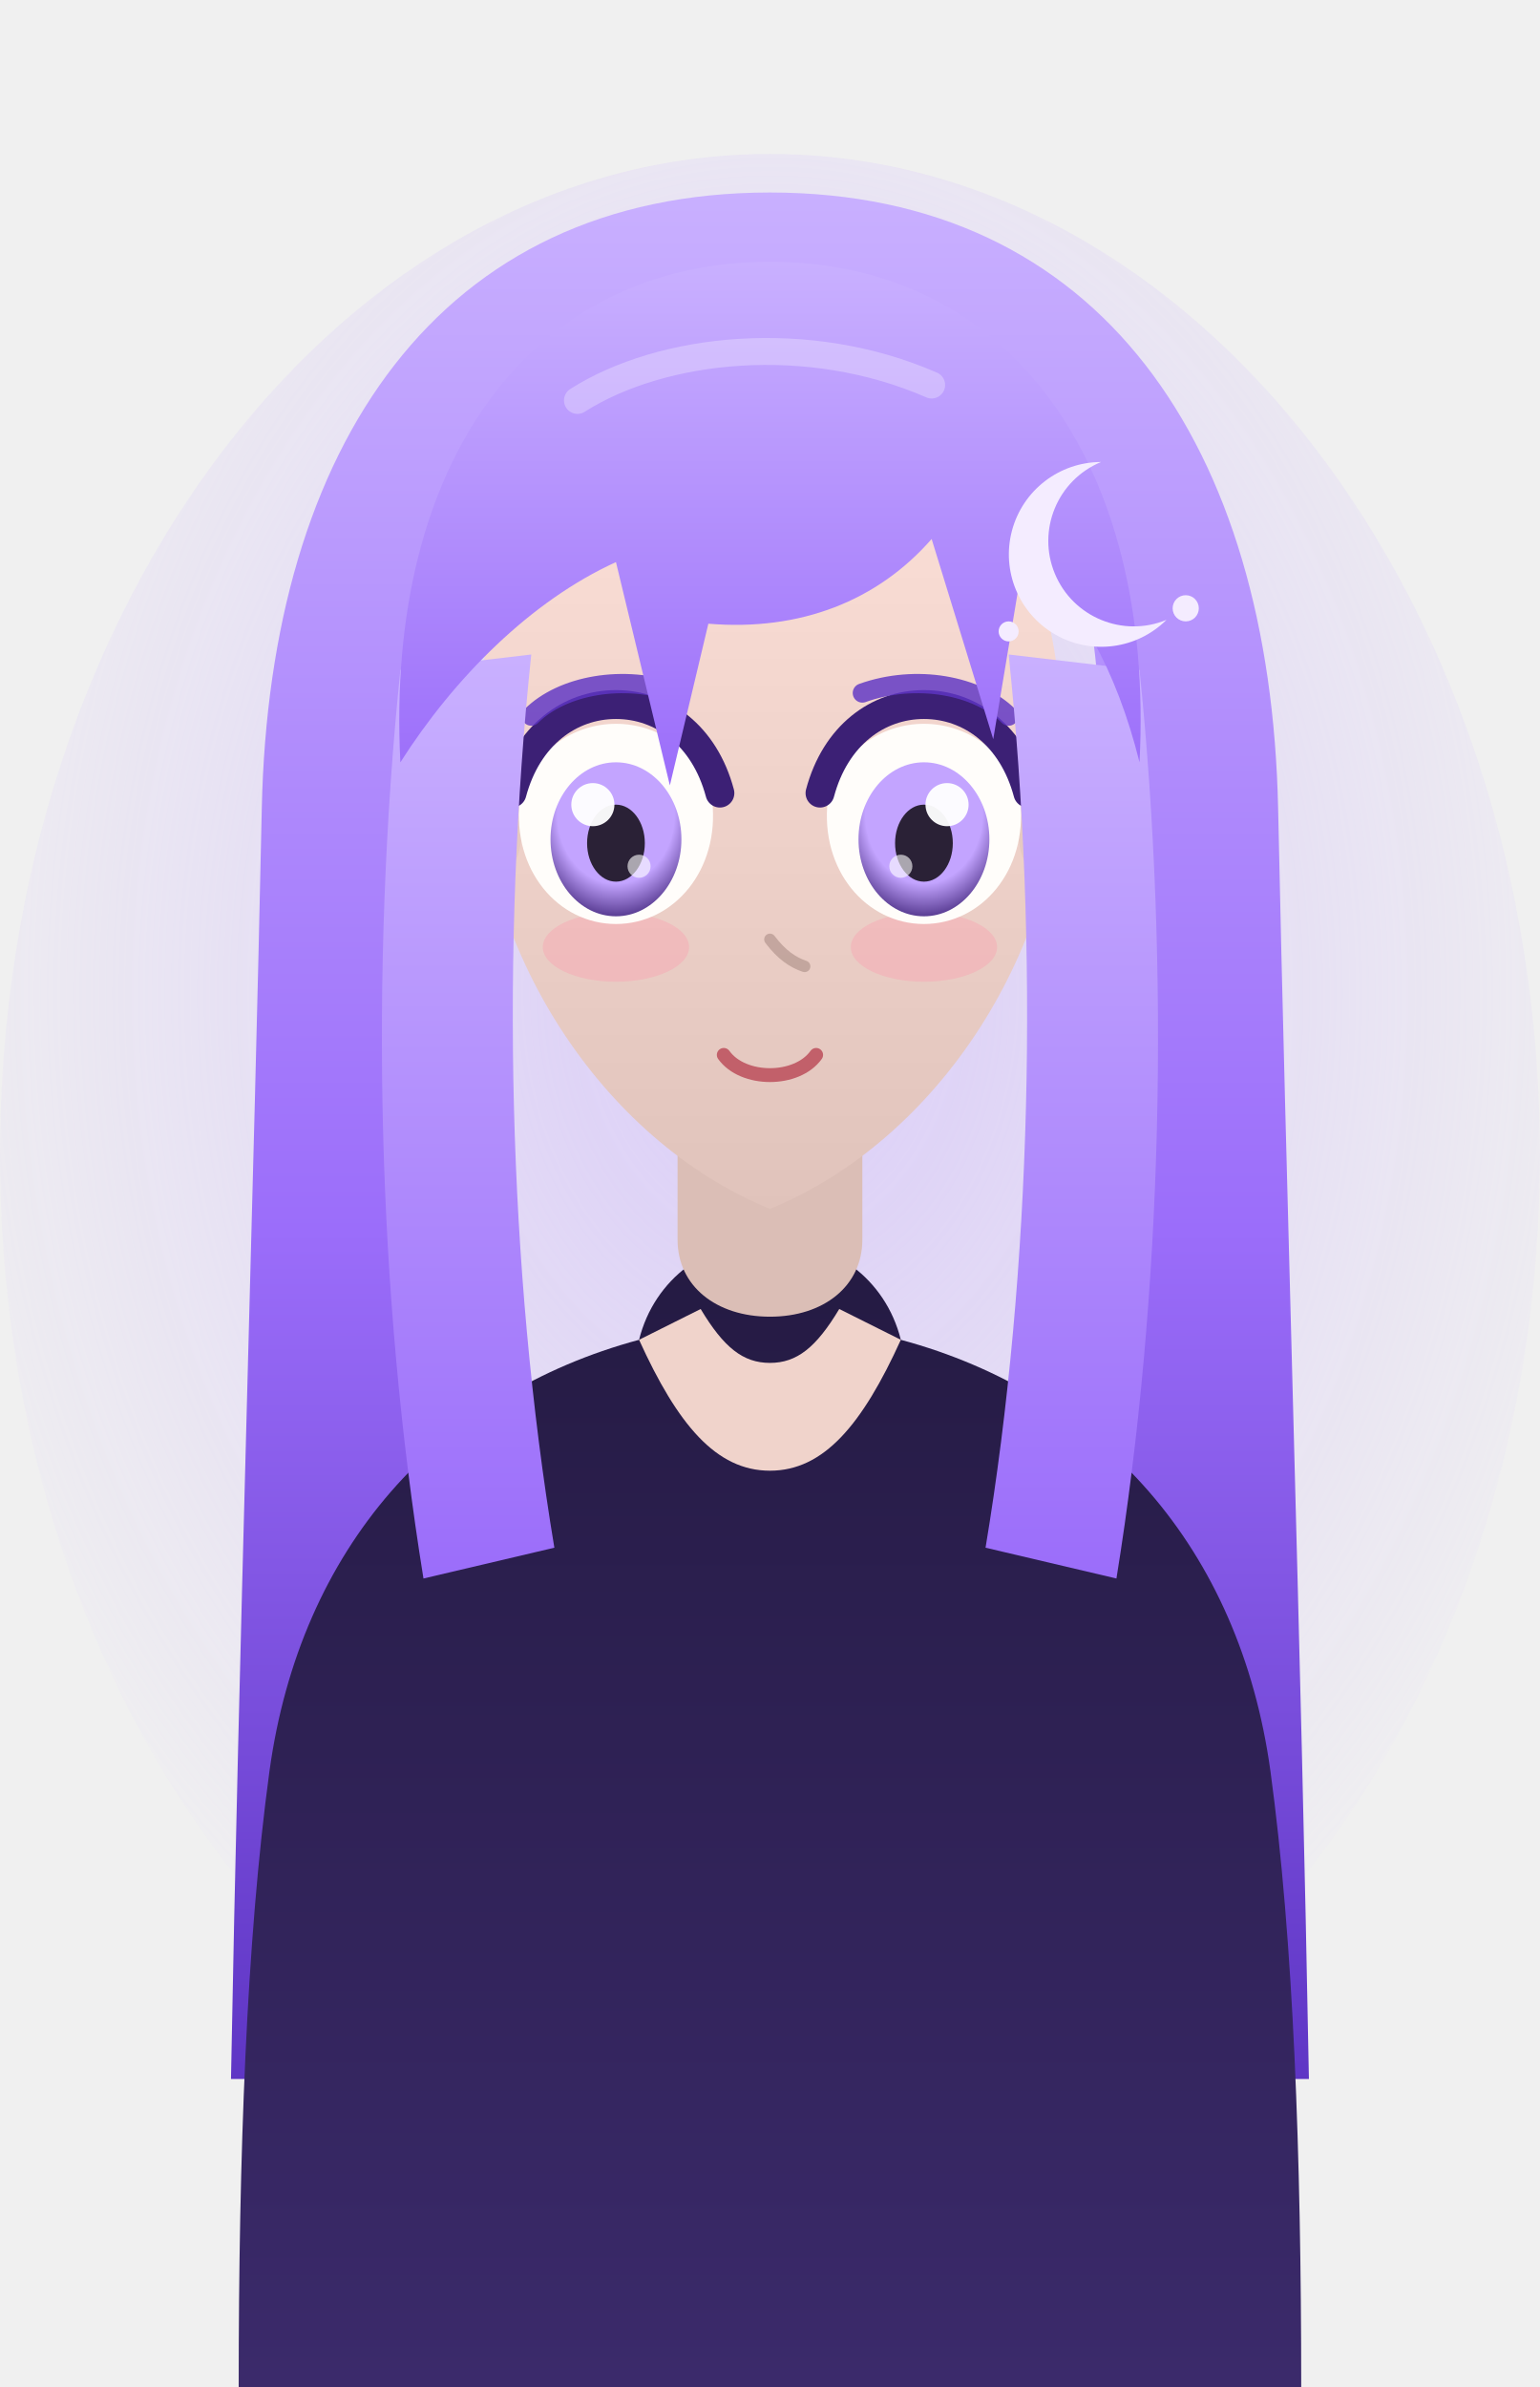
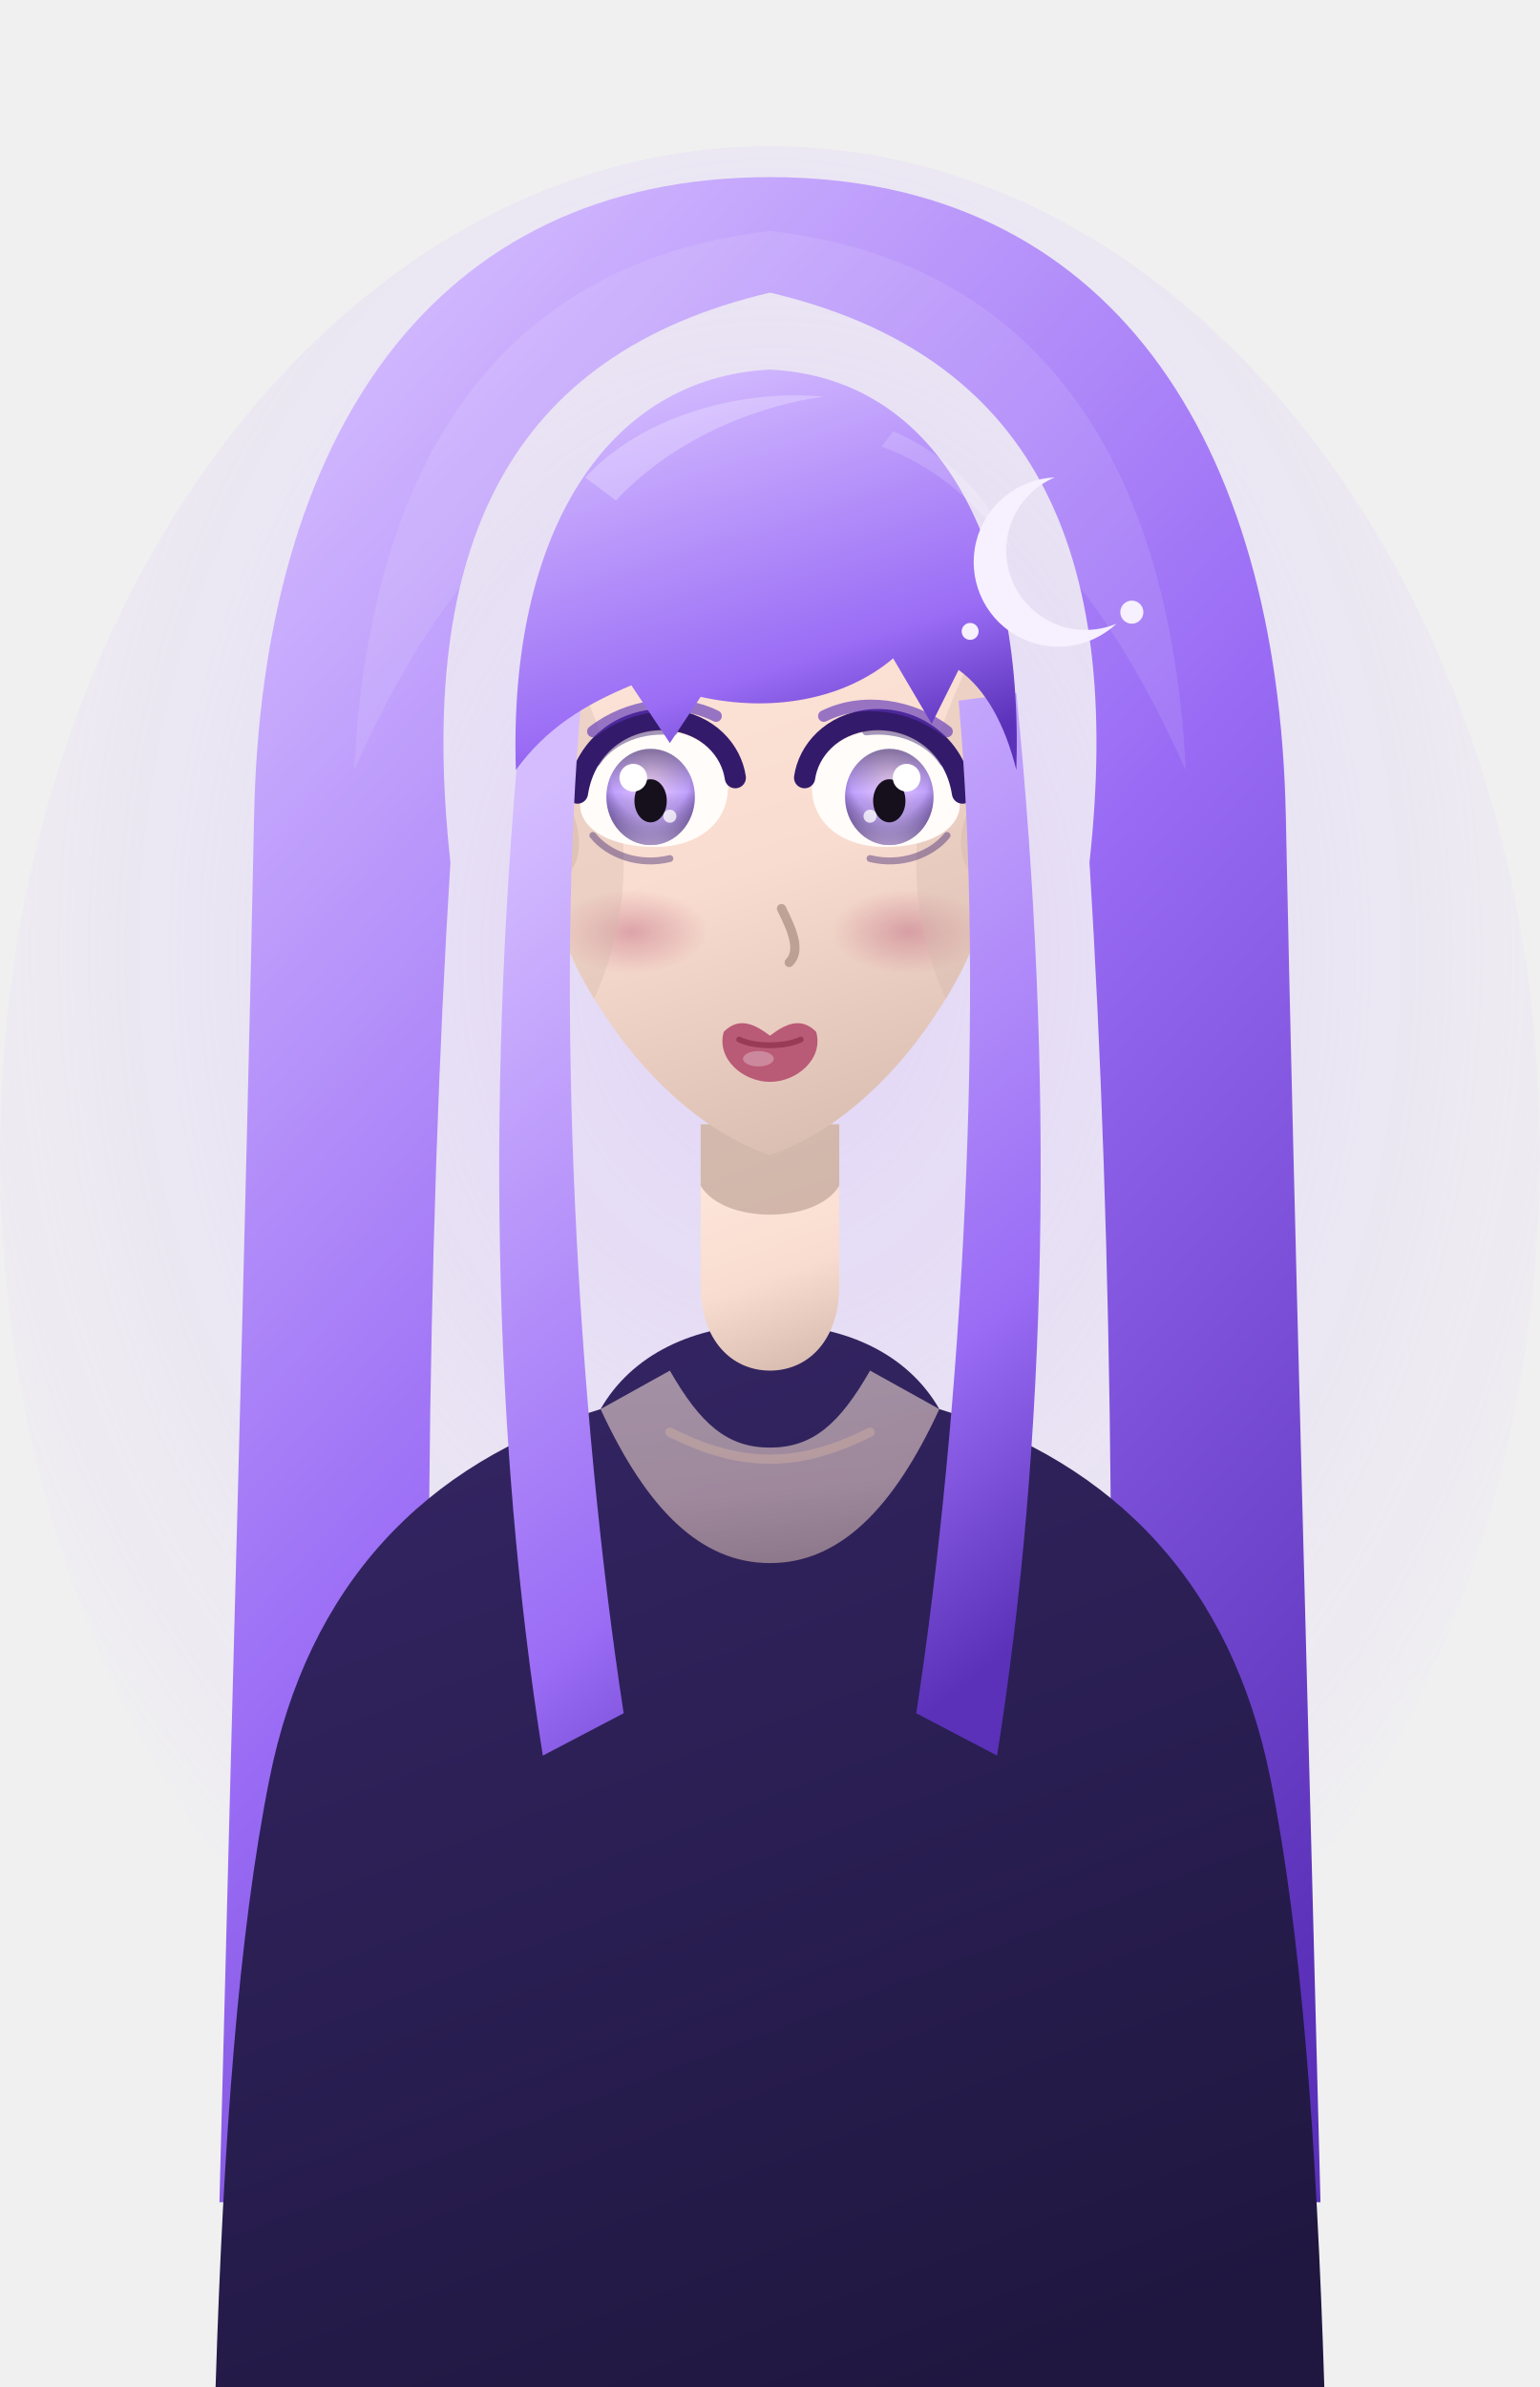
<svg xmlns="http://www.w3.org/2000/svg" viewBox="0 0 400 620" width="400" height="620" role="img" aria-label="Nocturne, the violet theme portrait">
  <defs>
-     <linearGradient id="hair-violet" x1="0" y1="0" x2="0" y2="1">
-       <stop offset="0" stop-color="#c9b0ff" />
-       <stop offset=".55" stop-color="#9b6dfa" />
-       <stop offset="1" stop-color="#5e35c4" />
+     <linearGradient id="hair-violet" x1=".2" y1="0" x2=".8" y2="1">
+       <stop offset="0" stop-color="#d4bcff" />
+       <stop offset=".5" stop-color="#9a6cf5" />
+       <stop offset="1" stop-color="#5a31b8" />
    </linearGradient>
-     <linearGradient id="hairF-violet" x1="0" y1="0" x2="0" y2="1">
-       <stop offset="0" stop-color="#c9b0ff" />
-       <stop offset="1" stop-color="#9b6dfa" />
+     <linearGradient id="hairF-violet" x1=".3" y1="0" x2=".7" y2="1">
+       <stop offset="0" stop-color="#d4bcff" />
+       <stop offset=".72" stop-color="#9a6cf5" />
+       <stop offset="1" stop-color="#5a31b8" />
    </linearGradient>
-     <linearGradient id="skin-violet" x1="0" y1="0" x2="0" y2="1">
-       <stop offset="0" stop-color="#ffe2da" />
-       <stop offset="1" stop-color="#e0c3bb" />
+     <linearGradient id="skin-violet" x1=".4" y1="0" x2=".6" y2="1">
+       <stop offset="0" stop-color="#ffe9dd" />
+       <stop offset=".62" stop-color="#f9dcd0" />
+       <stop offset="1" stop-color="#dabdb1" />
    </linearGradient>
-     <linearGradient id="fit-violet" x1="0" y1="0" x2="0" y2="1">
-       <stop offset="0" stop-color="#241a42" />
-       <stop offset="1" stop-color="#3b2a6b" />
+     <linearGradient id="fit-violet" x1=".3" y1="0" x2=".7" y2="1">
+       <stop offset="0" stop-color="#342563" />
+       <stop offset="1" stop-color="#1f1740" />
    </linearGradient>
-     <radialGradient id="iris-violet" cx=".5" cy=".34" r=".72">
-       <stop offset="0" stop-color="#c3a4ff" />
-       <stop offset=".62" stop-color="#c3a4ff" />
-       <stop offset="1" stop-color="#3c2075" />
+     <radialGradient id="iris-violet" cx=".5" cy=".28" r=".8">
+       <stop offset="0" stop-color="#f0d1ff" />
+       <stop offset=".55" stop-color="#c2a3ff" />
+       <stop offset="1" stop-color="#341a6b" />
    </radialGradient>
-     <radialGradient id="glow-violet" cx=".5" cy=".42" r=".6">
-       <stop offset="0" stop-color="#c9b0ff" stop-opacity=".55" />
-       <stop offset="1" stop-color="#c9b0ff" stop-opacity="0" />
+     <linearGradient id="irisShade-violet" x1="0" y1="0" x2="0" y2="1">
+       <stop offset="0" stop-color="#000" stop-opacity=".38" />
+       <stop offset=".45" stop-color="#000" stop-opacity="0" />
+       <stop offset="1" stop-color="#fff0ff" stop-opacity=".5" />
+     </linearGradient>
+     <radialGradient id="glow-violet" cx=".5" cy=".4" r=".62">
+       <stop offset="0" stop-color="#d4bcff" stop-opacity=".5" />
+       <stop offset="1" stop-color="#d4bcff" stop-opacity="0" />
+     </radialGradient>
+     <radialGradient id="blush-violet" cx=".5" cy=".5" r=".5">
+       <stop offset="0" stop-color="#b95a76" stop-opacity=".42" />
+       <stop offset="1" stop-color="#b95a76" stop-opacity="0" />
    </radialGradient>
    <clipPath id="face-violet">
-       <path d="M124 196c0-62 30-98 76-98s76 36 76 98c0 50-32 100-76 118-44-18-76-68-76-118Z" />
+       <path d="M138 192c0-52 22-90 62-94 40 4 62 42 62 94 0 30-6 52-18 70-10 16-26 32-44 38-18-6-34-22-44-38-12-18-18-40-18-70Z" />
+     </clipPath>
+     <clipPath id="hairClip-violet">
+       <path d="M200 46c-88 0-132 68-134 166-2 100-6 240-9 360h58c-6-120-4-252 2-348-9-82 15-132 83-148 68 16 92 66 83 148 6 96 8 228 2 348h58c-3-120-7-260-9-360-2-98-46-166-134-166Z" />
    </clipPath>
  </defs>
-   <ellipse cx="200" cy="300" rx="200" ry="260" fill="url(#glow-violet)" />
-   <path d="M200 50C114 50 70 116 68 210c-2 96-6 220-8 330h54c-6-110-4-232 2-320-8-78 14-126 84-142 70 16 92 64 84 142 6 88 8 210 2 320h54c-2-110-6-234-8-330-2-94-46-160-132-160Z" fill="url(#hair-violet)" />
-   <path d="M200 322c-16 0-30 10-34 26-52 14-88 54-96 112-6 44-8 100-8 160h276c0-60-2-116-8-160-8-58-44-98-96-112-4-16-18-26-34-26Z" fill="url(#fit-violet)" />
-   <path d="M166 348c10 22 20 34 34 34s24-12 34-34l-16-8c-6 10-11 14-18 14s-12-4-18-14Z" fill="#f0d3cb" />
-   <path d="M176 268h48v54c0 12-10 20-24 20s-24-8-24-20Z" fill="#dbbeb6" />
-   <path d="M124 196c0-62 30-98 76-98s76 36 76 98c0 50-32 100-76 118-44-18-76-68-76-118Z" fill="url(#skin-violet)" />
+   <ellipse cx="200" cy="300" rx="200" ry="262" fill="url(#glow-violet)" />
+   <path d="M200 46c-88 0-132 68-134 166-2 100-6 240-9 360h58c-6-120-4-252 2-348-9-82 15-132 83-148 68 16 92 66 83 148 6 96 8 228 2 348h58c-3-120-7-260-9-360-2-98-46-166-134-166Z" fill="url(#hair-violet)" />
+   <g clip-path="url(#hairClip-violet)">
+     <path d="M200 60c-70 8-104 60-108 140 26-58 58-88 108-92 50 4 82 34 108 92-4-80-38-132-108-140Z" fill="#fff" opacity=".1" />
+   </g>
+   <path d="M200 344c-20 0-36 8-44 22-46 14-76 46-86 96-8 40-12 94-14 158h288c-2-64-6-118-14-158-10-50-40-82-86-96-8-14-24-22-44-22Z" fill="url(#fit-violet)" />
+   <path d="M156 366c12 26 26 40 44 40s32-14 44-40l-18-10c-8 14-15 20-26 20s-18-6-26-20Z" fill="url(#skin-violet)" opacity=".55" />
+   <path d="M182 292h36v42c0 14-8 22-18 22s-18-8-18-22Z" fill="url(#skin-violet)" />
+   <path d="M182 292h36v16c-6 10-30 10-36 0Z" fill="#c1a498" opacity=".7" />
+   <path d="M174 372c10 5 18 7 26 7M226 372c-10 5-18 7-26 7" fill="none" stroke="#cbaea2" stroke-width="2.4" stroke-linecap="round" opacity=".5" />
+   <path d="M138 192c0-52 22-90 62-94 40 4 62 42 62 94 0 30-6 52-18 70-10 16-26 32-44 38-18-6-34-22-44-38-12-18-18-40-18-70Z" fill="url(#skin-violet)" />
  <g clip-path="url(#face-violet)">
-     <ellipse cx="160" cy="246" rx="19" ry="9" fill="#ff8fa8" opacity=".3" />
-     <ellipse cx="240" cy="246" rx="19" ry="9" fill="#ff8fa8" opacity=".3" />
+     <ellipse cx="164" cy="242" rx="20" ry="11" fill="url(#blush-violet)" />
+     <ellipse cx="236" cy="242" rx="20" ry="11" fill="url(#blush-violet)" />
+     <path d="M138 150c14 30 24 48 24 74 0 22-8 40-20 56-8-24-10-56-4-130Z" fill="#d5b8ac" opacity=".35" />
+     <path d="M262 150c-14 30-24 48-24 74 0 22 8 40 20 56 8-24 10-56 4-130Z" fill="#d5b8ac" opacity=".35" />
  </g>
-   <ellipse cx="126" cy="214" rx="9" ry="14" transform="rotate(-14 126 214)" fill="#e6c9c1" />
-   <ellipse cx="274" cy="214" rx="9" ry="14" transform="rotate(14 274 214)" fill="#e6c9c1" />
-   <g transform="translate(160 214) scale(1 1)">
-     <path d="M-25-6c3-13 14-20 25-20s22 7 25 20c2 18-10 32-25 32S-27 12-25-6Z" fill="#fffdfa" />
-     <ellipse cx="0" cy="4" rx="17" ry="20" fill="url(#iris-violet)" />
-     <ellipse cx="0" cy="5" rx="7.5" ry="10" fill="#1a1320" opacity=".9" />
-     <circle cx="-6" cy="-5" r="5.6" fill="#fff" opacity=".95" />
-     <circle cx="6" cy="11" r="3" fill="#fff" opacity=".6" />
-     <path d="M-27-8c4-15 15-23 27-23s23 8 27 23" fill="none" stroke="#3c2075" stroke-width="7.5" stroke-linecap="round" />
-     <path d="M-27-8c-4-3-8-4-11-3" fill="none" stroke="#3c2075" stroke-width="6" stroke-linecap="round" />
+   <ellipse cx="143" cy="216" rx="7" ry="12" transform="rotate(-14 143 216)" fill="#e0c3b7" />
+   <ellipse cx="257" cy="216" rx="7" ry="12" transform="rotate(14 257 216)" fill="#e0c3b7" />
+   <g transform="translate(170 208) scale(1 1)">
+     <path d="M-19-1c3-12 13-18 23-17 9 1 14 7 15 13 1 9-6 17-19 17S-21 6-19-1Z" fill="#fffcf9" />
+     <ellipse cx="-1" cy="-1" rx="11.5" ry="12.5" fill="url(#iris-violet)" />
+     <ellipse cx="-1" cy="-1" rx="11.5" ry="12.5" fill="url(#irisShade-violet)" />
+     <ellipse cx="-1" cy="0" rx="4.2" ry="5.6" fill="#16101c" />
+     <circle cx="-5.5" cy="-6" r="3.6" fill="#fff" />
+     <circle cx="4" cy="4" r="1.7" fill="#fff" opacity=".75" />
+     <path d="M-20-2c2-13 13-20 24-19 10 1 16 8 17 15" fill="none" stroke="#341a6b" stroke-width="5.5" stroke-linecap="round" />
+     <path d="M-20-2c-4-2-8-2-11 0" fill="none" stroke="#341a6b" stroke-width="4.4" stroke-linecap="round" />
+     <path d="M-15-10c4-6 12-9 20-8" fill="none" stroke="#341a6b" stroke-width="2" stroke-linecap="round" opacity=".45" />
+     <path d="M-16 9c4 5 12 8 20 6" fill="none" stroke="#341a6b" stroke-width="1.8" stroke-linecap="round" opacity=".4" />
  </g>
-   <g transform="translate(240 214) scale(-1 1)">
-     <path d="M-25-6c3-13 14-20 25-20s22 7 25 20c2 18-10 32-25 32S-27 12-25-6Z" fill="#fffdfa" />
-     <ellipse cx="0" cy="4" rx="17" ry="20" fill="url(#iris-violet)" />
-     <ellipse cx="0" cy="5" rx="7.5" ry="10" fill="#1a1320" opacity=".9" />
-     <circle cx="-6" cy="-5" r="5.6" fill="#fff" opacity=".95" />
-     <circle cx="6" cy="11" r="3" fill="#fff" opacity=".6" />
-     <path d="M-27-8c4-15 15-23 27-23s23 8 27 23" fill="none" stroke="#3c2075" stroke-width="7.5" stroke-linecap="round" />
-     <path d="M-27-8c-4-3-8-4-11-3" fill="none" stroke="#3c2075" stroke-width="6" stroke-linecap="round" />
+   <g transform="translate(230 208) scale(-1 1)">
+     <path d="M-19-1c3-12 13-18 23-17 9 1 14 7 15 13 1 9-6 17-19 17S-21 6-19-1Z" fill="#fffcf9" />
+     <ellipse cx="-1" cy="-1" rx="11.5" ry="12.5" fill="url(#iris-violet)" />
+     <ellipse cx="-1" cy="-1" rx="11.5" ry="12.5" fill="url(#irisShade-violet)" />
+     <ellipse cx="-1" cy="0" rx="4.2" ry="5.6" fill="#16101c" />
+     <circle cx="-5.5" cy="-6" r="3.6" fill="#fff" />
+     <circle cx="4" cy="4" r="1.7" fill="#fff" opacity=".75" />
+     <path d="M-20-2c2-13 13-20 24-19 10 1 16 8 17 15" fill="none" stroke="#341a6b" stroke-width="5.5" stroke-linecap="round" />
+     <path d="M-20-2c-4-2-8-2-11 0" fill="none" stroke="#341a6b" stroke-width="4.4" stroke-linecap="round" />
+     <path d="M-15-10c4-6 12-9 20-8" fill="none" stroke="#341a6b" stroke-width="2" stroke-linecap="round" opacity=".45" />
+     <path d="M-16 9c4 5 12 8 20 6" fill="none" stroke="#341a6b" stroke-width="1.8" stroke-linecap="round" opacity=".4" />
  </g>
-   <path d="M138 186c8-8 24-11 38-6" fill="none" stroke="#5e35c4" stroke-width="5" stroke-linecap="round" opacity=".82" />
-   <path d="M262 186c-8-8-24-11-38-6" fill="none" stroke="#5e35c4" stroke-width="5" stroke-linecap="round" opacity=".82" />
-   <path d="M200 244c3 4 6 6 9 7" fill="none" stroke="#b3968e" stroke-width="3" stroke-linecap="round" opacity=".7" />
-   <path d="M188 274c5 7 19 7 24 0" fill="none" stroke="#c2606a" stroke-width="3.6" stroke-linecap="round" />
-   <path d="M104 174c-8 78-6 162 6 236l34-8c-12-72-14-156-6-232Z M296 174c8 78 6 162-6 236l-34-8c12-72 14-156 6-232Z" fill="url(#hairF-violet)" />
-   <path d="M104 198c-4-78 34-130 96-130s100 52 96 130c-6-24-16-42-30-54l-8 48-16-52c-14 16-34 24-58 22l-10 42-14-58c-22 10-42 30-56 52Z" fill="url(#hairF-violet)" />
-   <path d="M150 104c22-14 60-18 92-4" fill="none" stroke="#fff" stroke-width="7" stroke-linecap="round" opacity=".28" />
-   <g transform="translate(286 144)">
-     <path d="M0-24a24 24 0 1 0 17 41A19 19 0 0 1 0-24Z" fill="#f4ecff" />
-     <circle cx="22" cy="14" r="3.4" fill="#f4ecff" />
-     <circle cx="-24" cy="20" r="2.6" fill="#f4ecff" />
+   <path d="M154 190c9-7 22-9 32-4" fill="none" stroke="#5a31b8" stroke-width="3" stroke-linecap="round" opacity=".62" />
+   <path d="M246 190c-9-7-22-9-32-4" fill="none" stroke="#5a31b8" stroke-width="3" stroke-linecap="round" opacity=".62" />
+   <path d="M203 236c3 6 5 11 2 14" fill="none" stroke="#a28579" stroke-width="2.4" stroke-linecap="round" opacity=".65" />
+   <path d="M188 268c4-4 8-2 12 1 4-3 8-5 12-1 2 7-5 13-12 13s-14-6-12-13Z" fill="#b95a76" />
+   <path d="M192 270c4 2 12 2 16 0" fill="none" stroke="#8b2c48" stroke-width="1.5" stroke-linecap="round" opacity=".7" />
+   <ellipse cx="197" cy="275" rx="4" ry="2" fill="#fff" opacity=".28" />
+   <path d="M136 180c-10 100-8 194 5 276l21-11c-12-78-18-186-11-263Z M264 180c10 100 8 194-5 276l-21-11c12-78 18-186 11-263Z" fill="url(#hairF-violet)" />
+   <path d="M134 200c-2-62 24-102 66-104 42 2 66 42 64 104-3-12-8-21-15-26l-7 14-10-17c-13 11-32 14-50 10l-8 12-10-15c-12 5-22 11-30 22Z" fill="url(#hairF-violet)" />
+   <path d="M152 124c14-15 38-23 62-21-21 3-41 13-54 27Z" fill="#fff" opacity=".26" />
+   <path d="M232 112c14 6 25 17 31 31-9-12-20-22-34-27Z" fill="#fff" opacity=".16" />
+   <g transform="translate(274 146)">
+     <path d="M0-22a22 22 0 1 0 16 38A17 17 0 0 1 0-22Z" fill="#f6f0ff" />
+     <circle cx="20" cy="13" r="3" fill="#f6f0ff" />
+     <circle cx="-22" cy="18" r="2.2" fill="#f6f0ff" />
  </g>
</svg>
